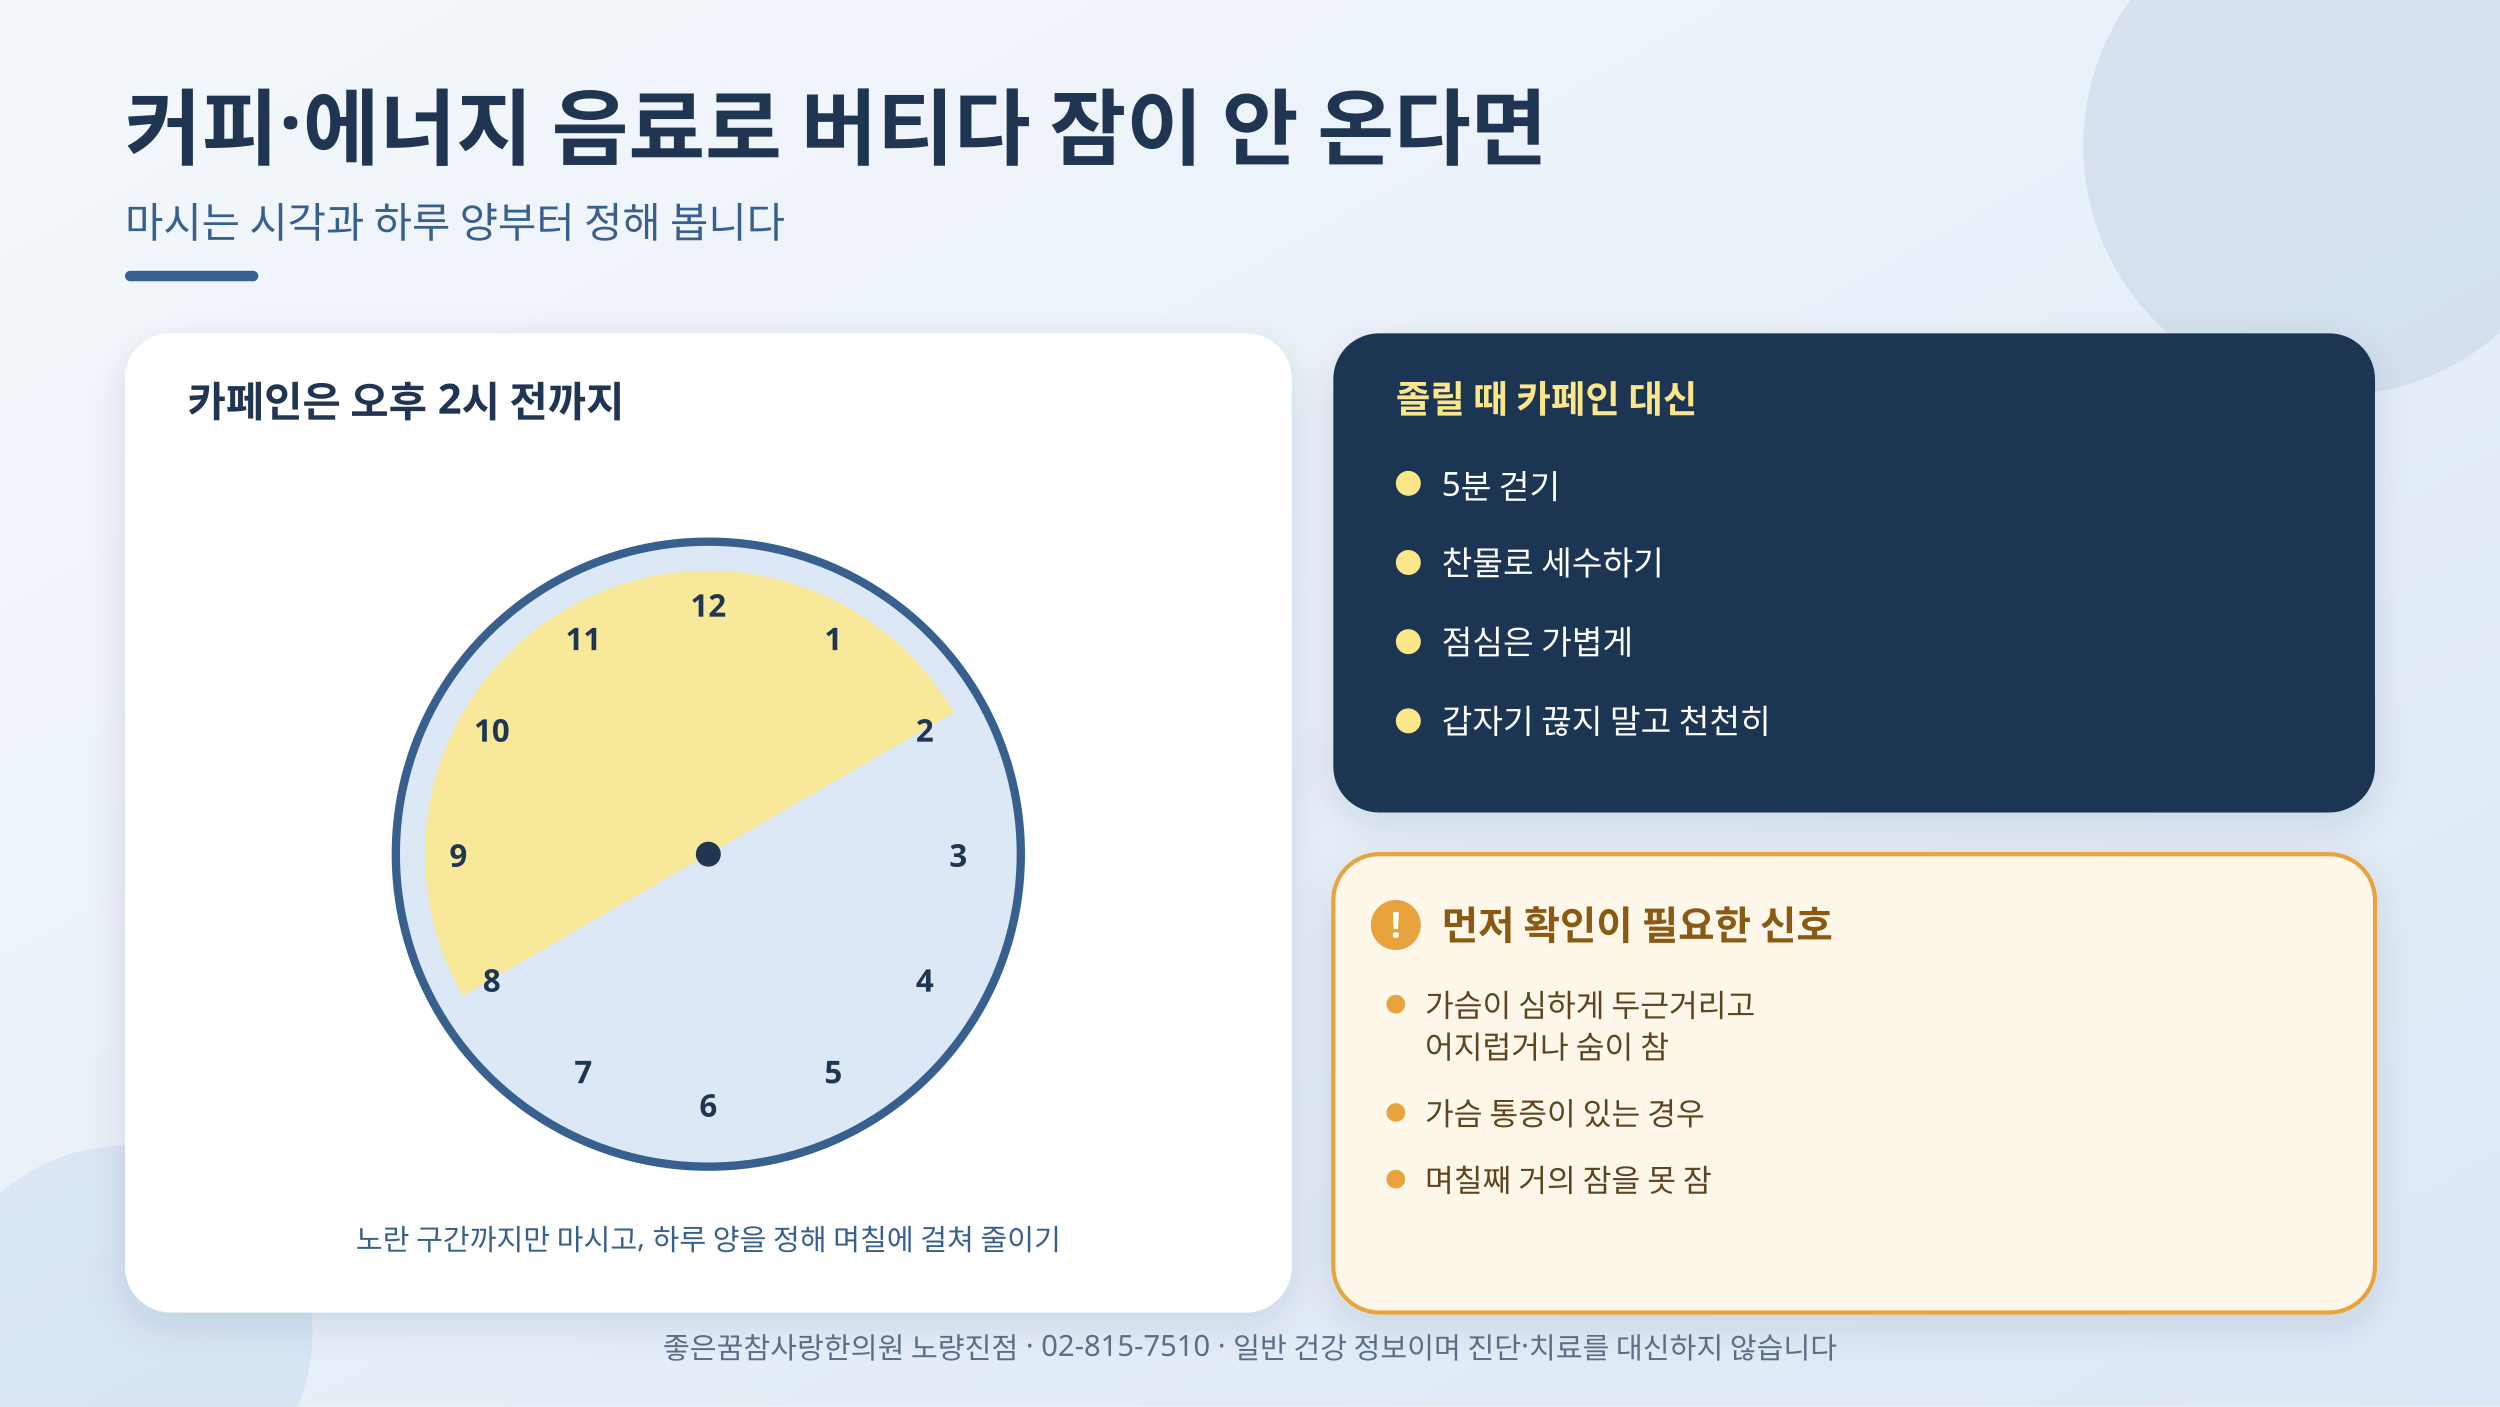
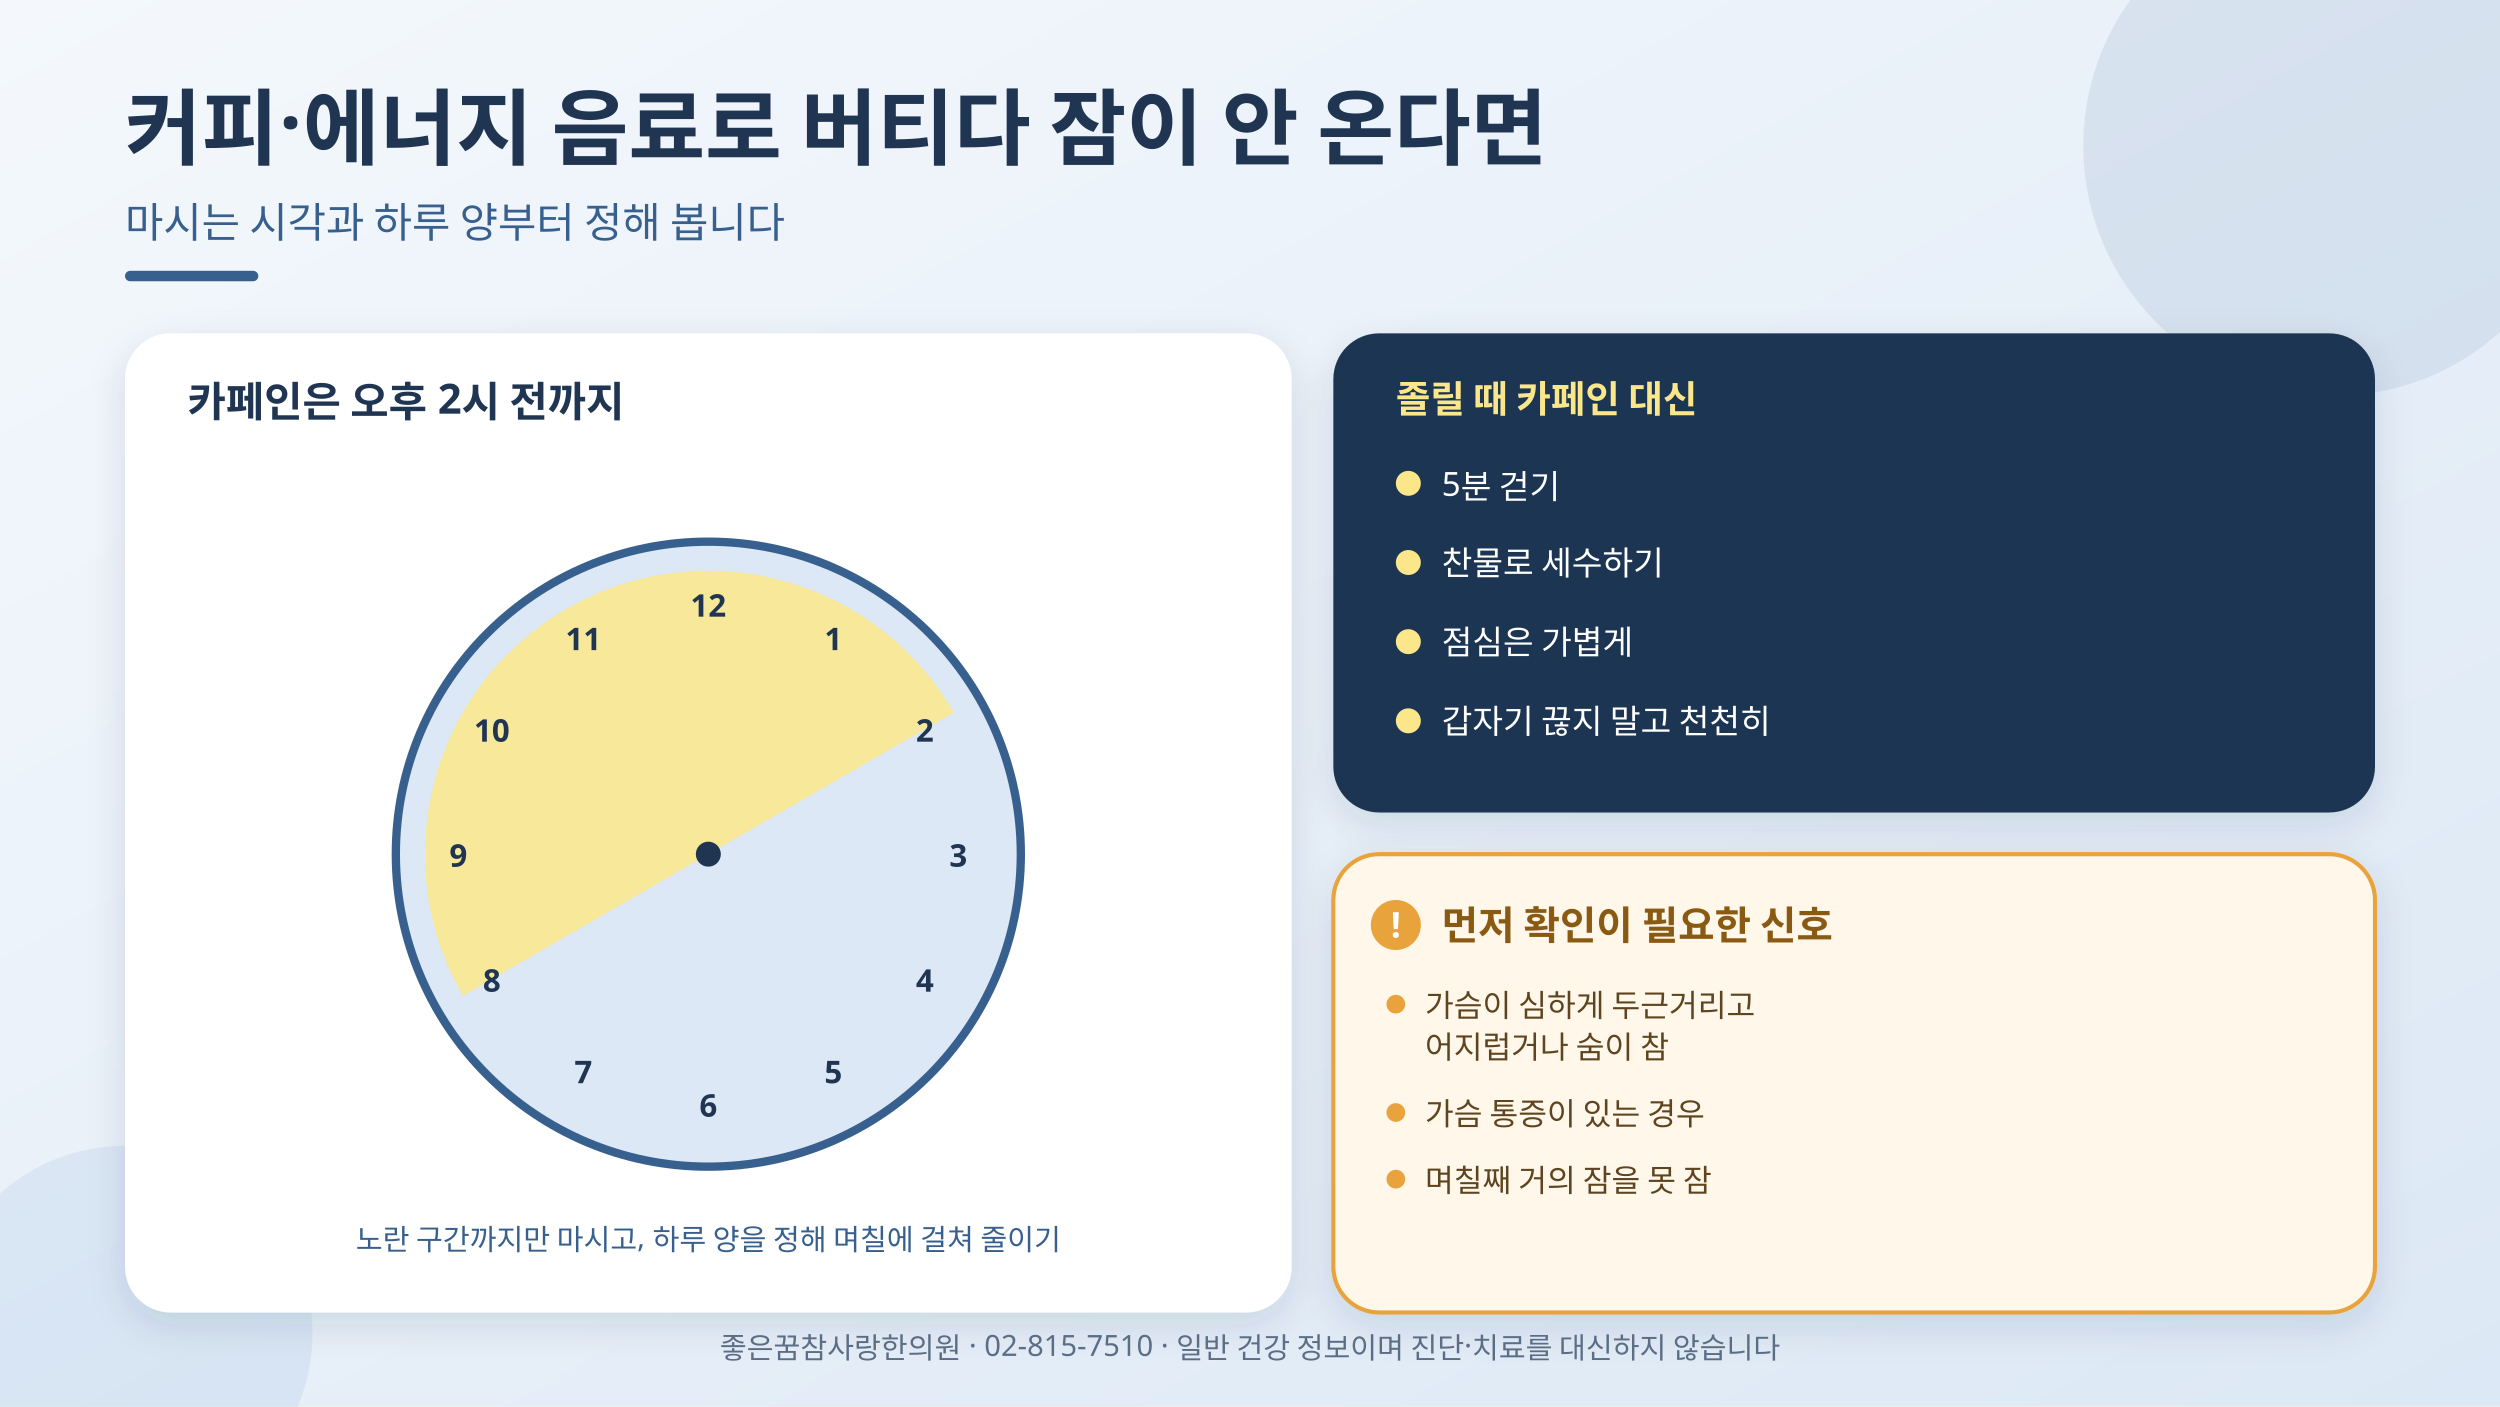
<svg xmlns="http://www.w3.org/2000/svg" viewBox="0 0 1200 675" width="1200" height="675">
  <defs>
    <linearGradient id="bg" x1="0" y1="0" x2="1" y2="1">
      <stop offset="0" stop-color="#F4F8FC" />
      <stop offset="1" stop-color="#DCE8F5" />
    </linearGradient>
    <filter id="sh" x="-10%" y="-10%" width="120%" height="130%">
      <feDropShadow dx="0" dy="6" stdDeviation="9" flood-color="#1F3552" flood-opacity="0.12" />
    </filter>
  </defs>
  <rect width="1200" height="675" fill="url(#bg)" />
  <circle cx="1120" cy="70" r="120" fill="#38608F" opacity="0.10" />
  <circle cx="60" cy="640" r="90" fill="#90B2DD" opacity="0.18" />
  <text x="60" y="76" font-family="'Nanum Myeongjo','Noto Serif KR','Malgun Gothic',serif" font-size="40" font-weight="800" fill="#1F3552" text-anchor="start">
    <tspan x="60" dy="0">커피·에너지 음료로 버티다 잠이 안 온다면</tspan>
  </text>
  <text x="60" y="114" font-family="'Noto Sans KR','Malgun Gothic','Apple SD Gothic Neo',sans-serif" font-size="20" font-weight="400" fill="#38608F" text-anchor="start">
    <tspan x="60" dy="0">마시는 시각과 하루 양부터 정해 봅니다</tspan>
  </text>
  <rect x="60" y="130" width="64" height="5" rx="2.5" fill="#38608F" />
  <rect x="60" y="160" width="560" height="470" rx="22" fill="#FFFFFF" filter="url(#sh)" />
  <text x="90" y="200" font-family="'Noto Sans KR','Malgun Gothic','Apple SD Gothic Neo',sans-serif" font-size="20" font-weight="800" fill="#1F3552" text-anchor="start">
    <tspan x="90" dy="0">카페인은 오후 2시 전까지</tspan>
  </text>
  <circle cx="340" cy="410" r="150" fill="#DCE8F5" stroke="#38608F" stroke-width="4" />
  <path d="M340 410 L222.2 478.0 A136 136 0 0 1 457.8 342.0 Z" fill="#FBE78A" opacity="0.85" />
  <text x="340.0" y="296.0" font-family="'Noto Sans KR','Malgun Gothic','Apple SD Gothic Neo',sans-serif" font-size="15" font-weight="700" fill="#1F3552" text-anchor="middle">
    <tspan x="340.0" dy="0">12</tspan>
  </text>
  <text x="400.0" y="312.077" font-family="'Noto Sans KR','Malgun Gothic','Apple SD Gothic Neo',sans-serif" font-size="15" font-weight="700" fill="#1F3552" text-anchor="middle">
    <tspan x="400.0" dy="0">1</tspan>
  </text>
  <text x="443.923" y="356.0" font-family="'Noto Sans KR','Malgun Gothic','Apple SD Gothic Neo',sans-serif" font-size="15" font-weight="700" fill="#1F3552" text-anchor="middle">
    <tspan x="443.923" dy="0">2</tspan>
  </text>
  <text x="460.0" y="416.0" font-family="'Noto Sans KR','Malgun Gothic','Apple SD Gothic Neo',sans-serif" font-size="15" font-weight="700" fill="#1F3552" text-anchor="middle">
    <tspan x="460.0" dy="0">3</tspan>
  </text>
  <text x="443.923" y="476.0" font-family="'Noto Sans KR','Malgun Gothic','Apple SD Gothic Neo',sans-serif" font-size="15" font-weight="700" fill="#1F3552" text-anchor="middle">
    <tspan x="443.923" dy="0">4</tspan>
  </text>
  <text x="400.0" y="519.923" font-family="'Noto Sans KR','Malgun Gothic','Apple SD Gothic Neo',sans-serif" font-size="15" font-weight="700" fill="#1F3552" text-anchor="middle">
    <tspan x="400.0" dy="0">5</tspan>
  </text>
  <text x="340.0" y="536.0" font-family="'Noto Sans KR','Malgun Gothic','Apple SD Gothic Neo',sans-serif" font-size="15" font-weight="700" fill="#1F3552" text-anchor="middle">
    <tspan x="340.0" dy="0">6</tspan>
  </text>
  <text x="280.0" y="519.923" font-family="'Noto Sans KR','Malgun Gothic','Apple SD Gothic Neo',sans-serif" font-size="15" font-weight="700" fill="#1F3552" text-anchor="middle">
    <tspan x="280.0" dy="0">7</tspan>
  </text>
  <text x="236.077" y="476.0" font-family="'Noto Sans KR','Malgun Gothic','Apple SD Gothic Neo',sans-serif" font-size="15" font-weight="700" fill="#1F3552" text-anchor="middle">
    <tspan x="236.077" dy="0">8</tspan>
  </text>
  <text x="220.0" y="416.0" font-family="'Noto Sans KR','Malgun Gothic','Apple SD Gothic Neo',sans-serif" font-size="15" font-weight="700" fill="#1F3552" text-anchor="middle">
    <tspan x="220.0" dy="0">9</tspan>
  </text>
  <text x="236.077" y="356.0" font-family="'Noto Sans KR','Malgun Gothic','Apple SD Gothic Neo',sans-serif" font-size="15" font-weight="700" fill="#1F3552" text-anchor="middle">
    <tspan x="236.077" dy="0">10</tspan>
  </text>
  <text x="280" y="312.077" font-family="'Noto Sans KR','Malgun Gothic','Apple SD Gothic Neo',sans-serif" font-size="15" font-weight="700" fill="#1F3552" text-anchor="middle">
    <tspan x="280" dy="0">11</tspan>
  </text>
  <circle cx="340" cy="410" r="6" fill="#1F3552" />
  <text x="340" y="600" font-family="'Noto Sans KR','Malgun Gothic','Apple SD Gothic Neo',sans-serif" font-size="14" font-weight="500" fill="#38608F" text-anchor="middle">
    <tspan x="340" dy="0">노란 구간까지만 마시고, 하루 양을 정해 며칠에 걸쳐 줄이기</tspan>
  </text>
  <rect x="640" y="160" width="500" height="230" rx="22" fill="#1F3552" filter="url(#sh)" />
  <text x="670" y="198" font-family="'Noto Sans KR','Malgun Gothic','Apple SD Gothic Neo',sans-serif" font-size="18" font-weight="800" fill="#FBE78A" text-anchor="start">
    <tspan x="670" dy="0">졸릴 때 카페인 대신</tspan>
  </text>
  <circle cx="676" cy="232" r="6" fill="#FBE78A" />
  <text x="692" y="238" font-family="'Noto Sans KR','Malgun Gothic','Apple SD Gothic Neo',sans-serif" font-size="16" font-weight="500" fill="#FFFFFF" text-anchor="start">
    <tspan x="692" dy="0">5분 걷기</tspan>
  </text>
  <circle cx="676" cy="270" r="6" fill="#FBE78A" />
  <text x="692" y="276" font-family="'Noto Sans KR','Malgun Gothic','Apple SD Gothic Neo',sans-serif" font-size="16" font-weight="500" fill="#FFFFFF" text-anchor="start">
    <tspan x="692" dy="0">찬물로 세수하기</tspan>
  </text>
  <circle cx="676" cy="308" r="6" fill="#FBE78A" />
  <text x="692" y="314" font-family="'Noto Sans KR','Malgun Gothic','Apple SD Gothic Neo',sans-serif" font-size="16" font-weight="500" fill="#FFFFFF" text-anchor="start">
    <tspan x="692" dy="0">점심은 가볍게</tspan>
  </text>
  <circle cx="676" cy="346" r="6" fill="#FBE78A" />
  <text x="692" y="352" font-family="'Noto Sans KR','Malgun Gothic','Apple SD Gothic Neo',sans-serif" font-size="16" font-weight="500" fill="#FFFFFF" text-anchor="start">
    <tspan x="692" dy="0">갑자기 끊지 말고 천천히</tspan>
  </text>
  <rect x="640" y="410" width="500" height="220" rx="22" fill="#FFF7EA" stroke="#E8A33D" stroke-width="2" filter="url(#sh)" />
  <circle cx="670" cy="444" r="12" fill="#E8A33D" />
  <text x="670" y="450" font-family="'Noto Sans KR','Malgun Gothic','Apple SD Gothic Neo',sans-serif" font-size="17" font-weight="800" fill="#FFFFFF" text-anchor="middle">
    <tspan x="670" dy="0">!</tspan>
  </text>
  <text x="692" y="451" font-family="'Noto Sans KR','Malgun Gothic','Apple SD Gothic Neo',sans-serif" font-size="19" font-weight="800" fill="#8A5A12" text-anchor="start">
    <tspan x="692" dy="0">먼저 확인이 필요한 신호</tspan>
  </text>
  <circle cx="670" cy="482" r="4.5" fill="#E8A33D" />
  <text x="684" y="488" font-family="'Noto Sans KR','Malgun Gothic','Apple SD Gothic Neo',sans-serif" font-size="15" font-weight="500" fill="#5E4520" text-anchor="start">
    <tspan x="684" dy="0">가슴이 심하게 두근거리고</tspan>
    <tspan x="684" dy="20">어지럽거나 숨이 참</tspan>
  </text>
  <circle cx="670" cy="534" r="4.5" fill="#E8A33D" />
  <text x="684" y="540" font-family="'Noto Sans KR','Malgun Gothic','Apple SD Gothic Neo',sans-serif" font-size="15" font-weight="500" fill="#5E4520" text-anchor="start">
    <tspan x="684" dy="0">가슴 통증이 있는 경우</tspan>
  </text>
  <circle cx="670" cy="566" r="4.5" fill="#E8A33D" />
  <text x="684" y="572" font-family="'Noto Sans KR','Malgun Gothic','Apple SD Gothic Neo',sans-serif" font-size="15" font-weight="500" fill="#5E4520" text-anchor="start">
    <tspan x="684" dy="0">며칠째 거의 잠을 못 잠</tspan>
  </text>
  <text x="600" y="652" font-family="'Noto Sans KR','Malgun Gothic','Apple SD Gothic Neo',sans-serif" font-size="14" font-weight="400" fill="#5B6E86" text-anchor="middle">
-     <tspan x="600" dy="0">좋은꿈참사랑한의원 노량진점 · 02-815-7510 · 일반 건강 정보이며 진단·치료를 대신하지 않습니다</tspan>
+     <tspan x="600" dy="0">좋은꿈참사랑한의원 · 02-815-7510 · 일반 건강 정보이며 진단·치료를 대신하지 않습니다</tspan>
  </text>
</svg>
